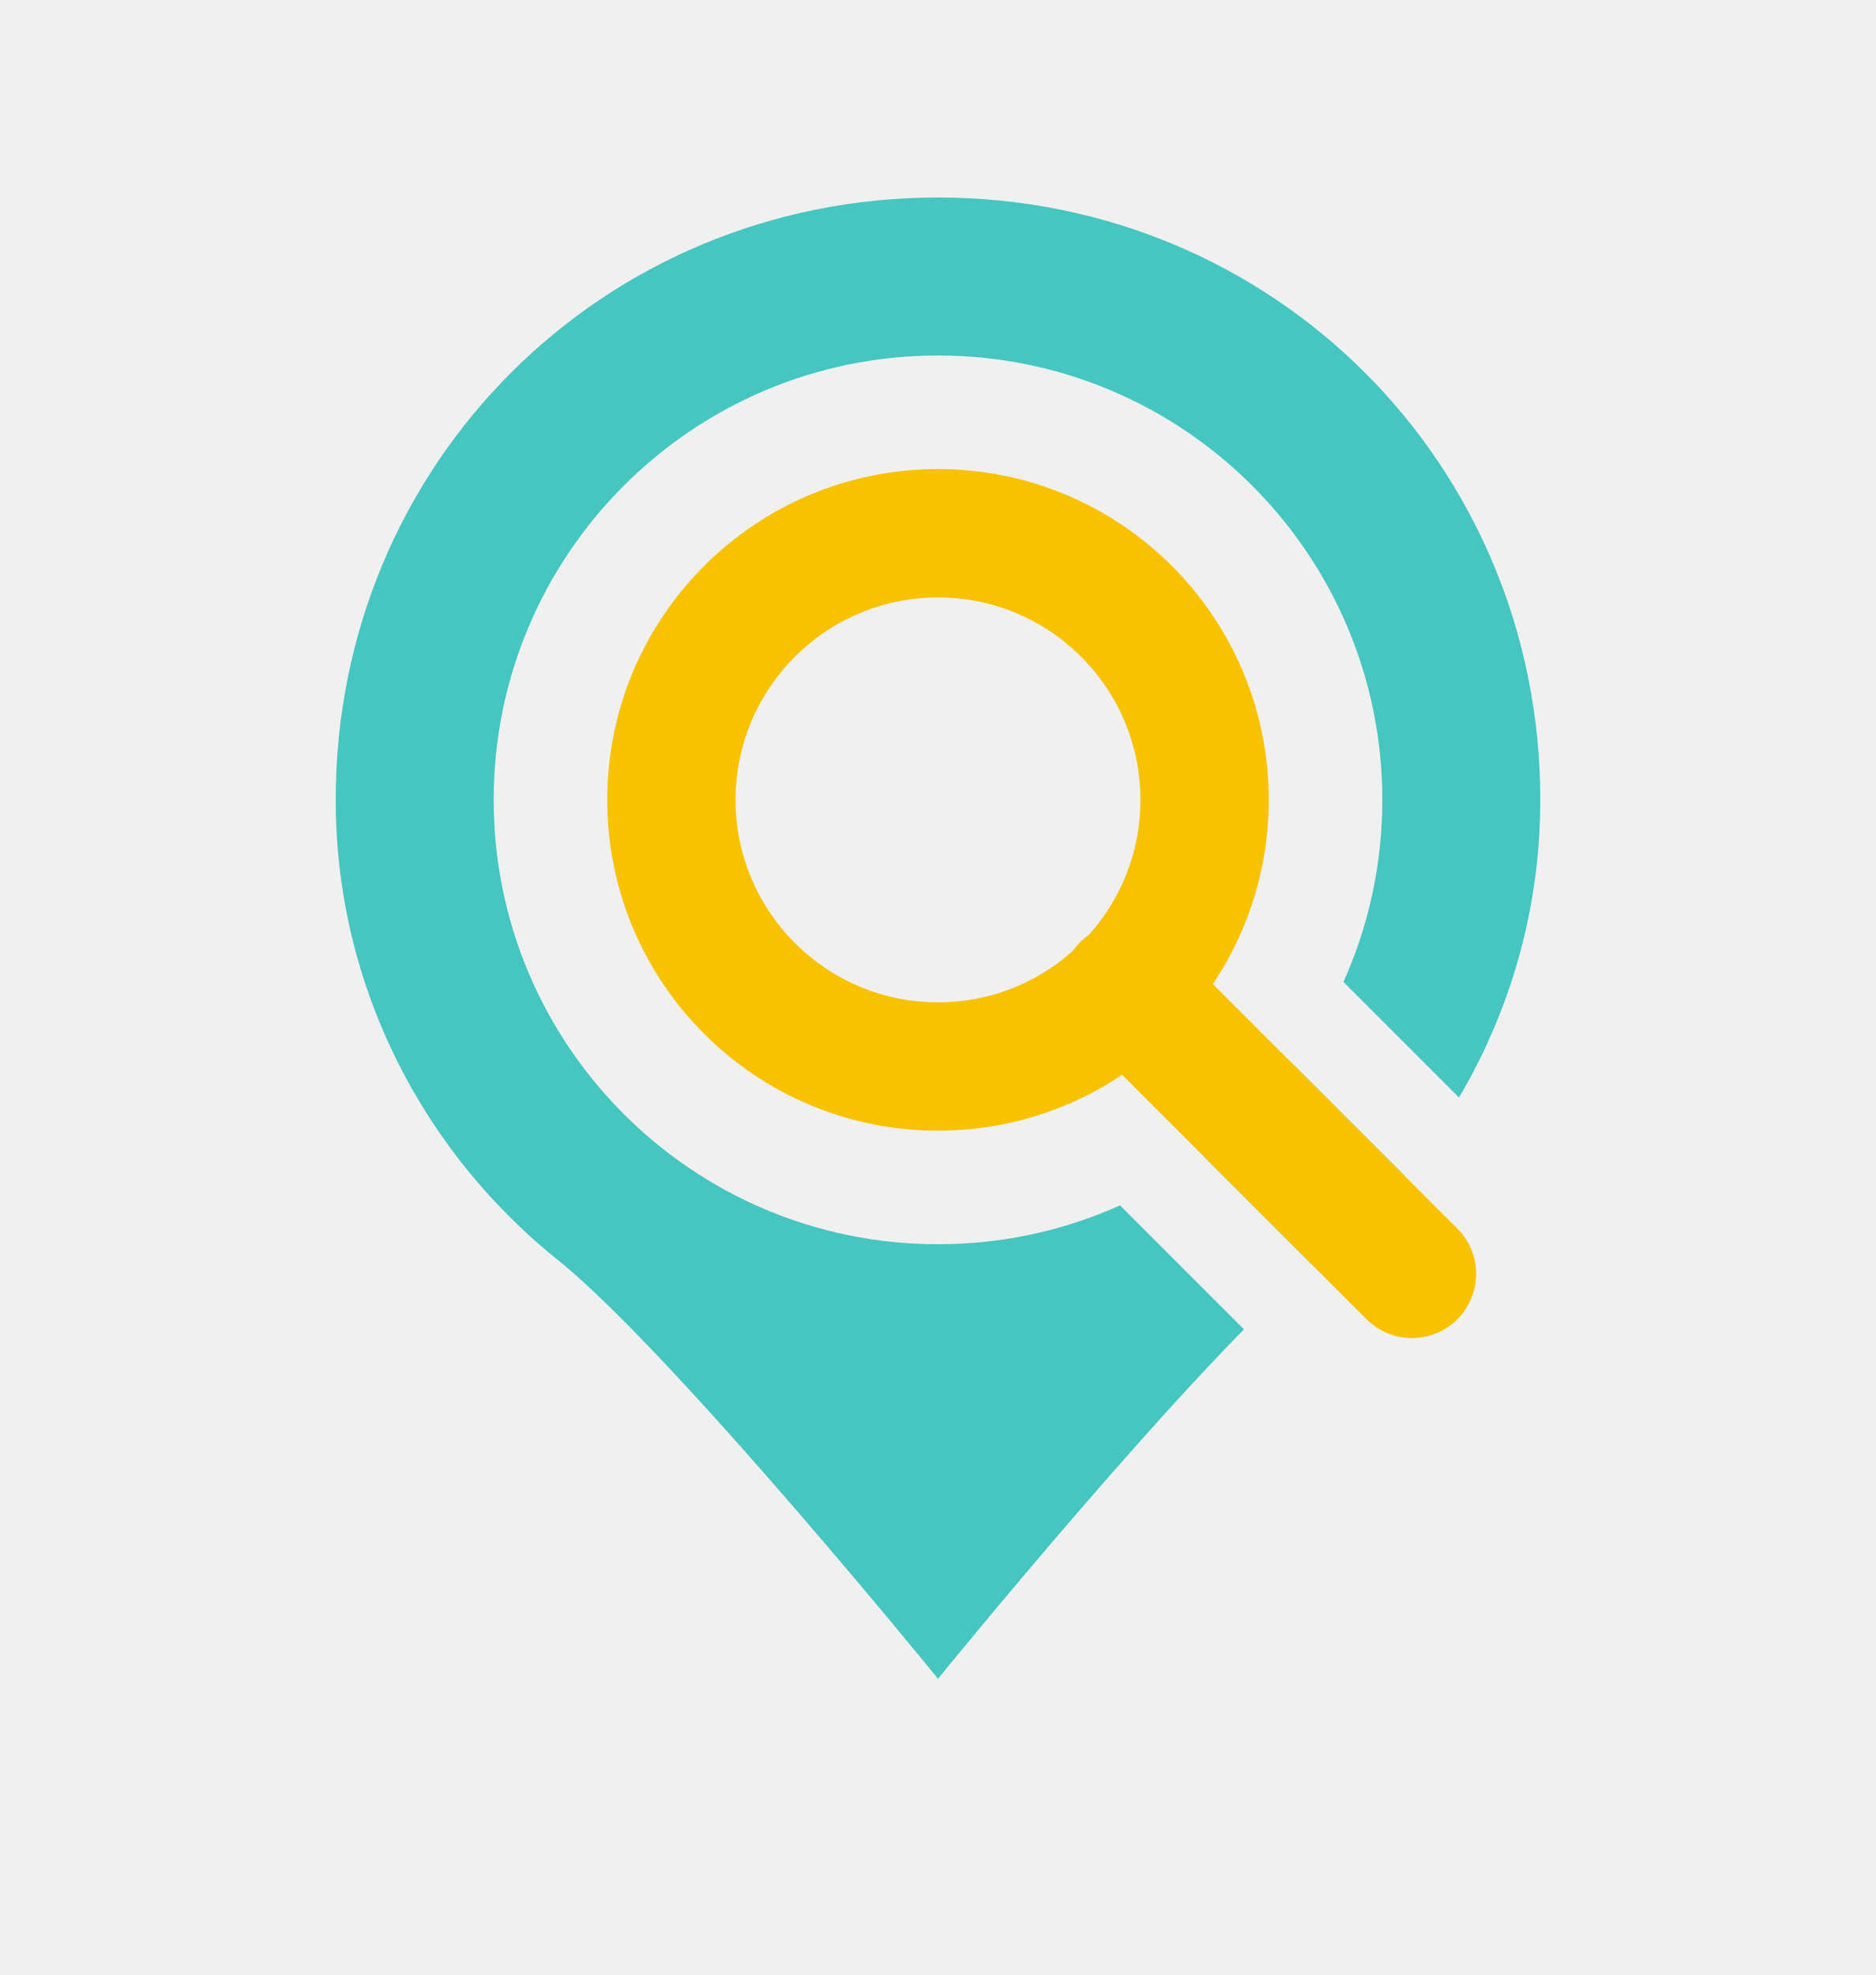
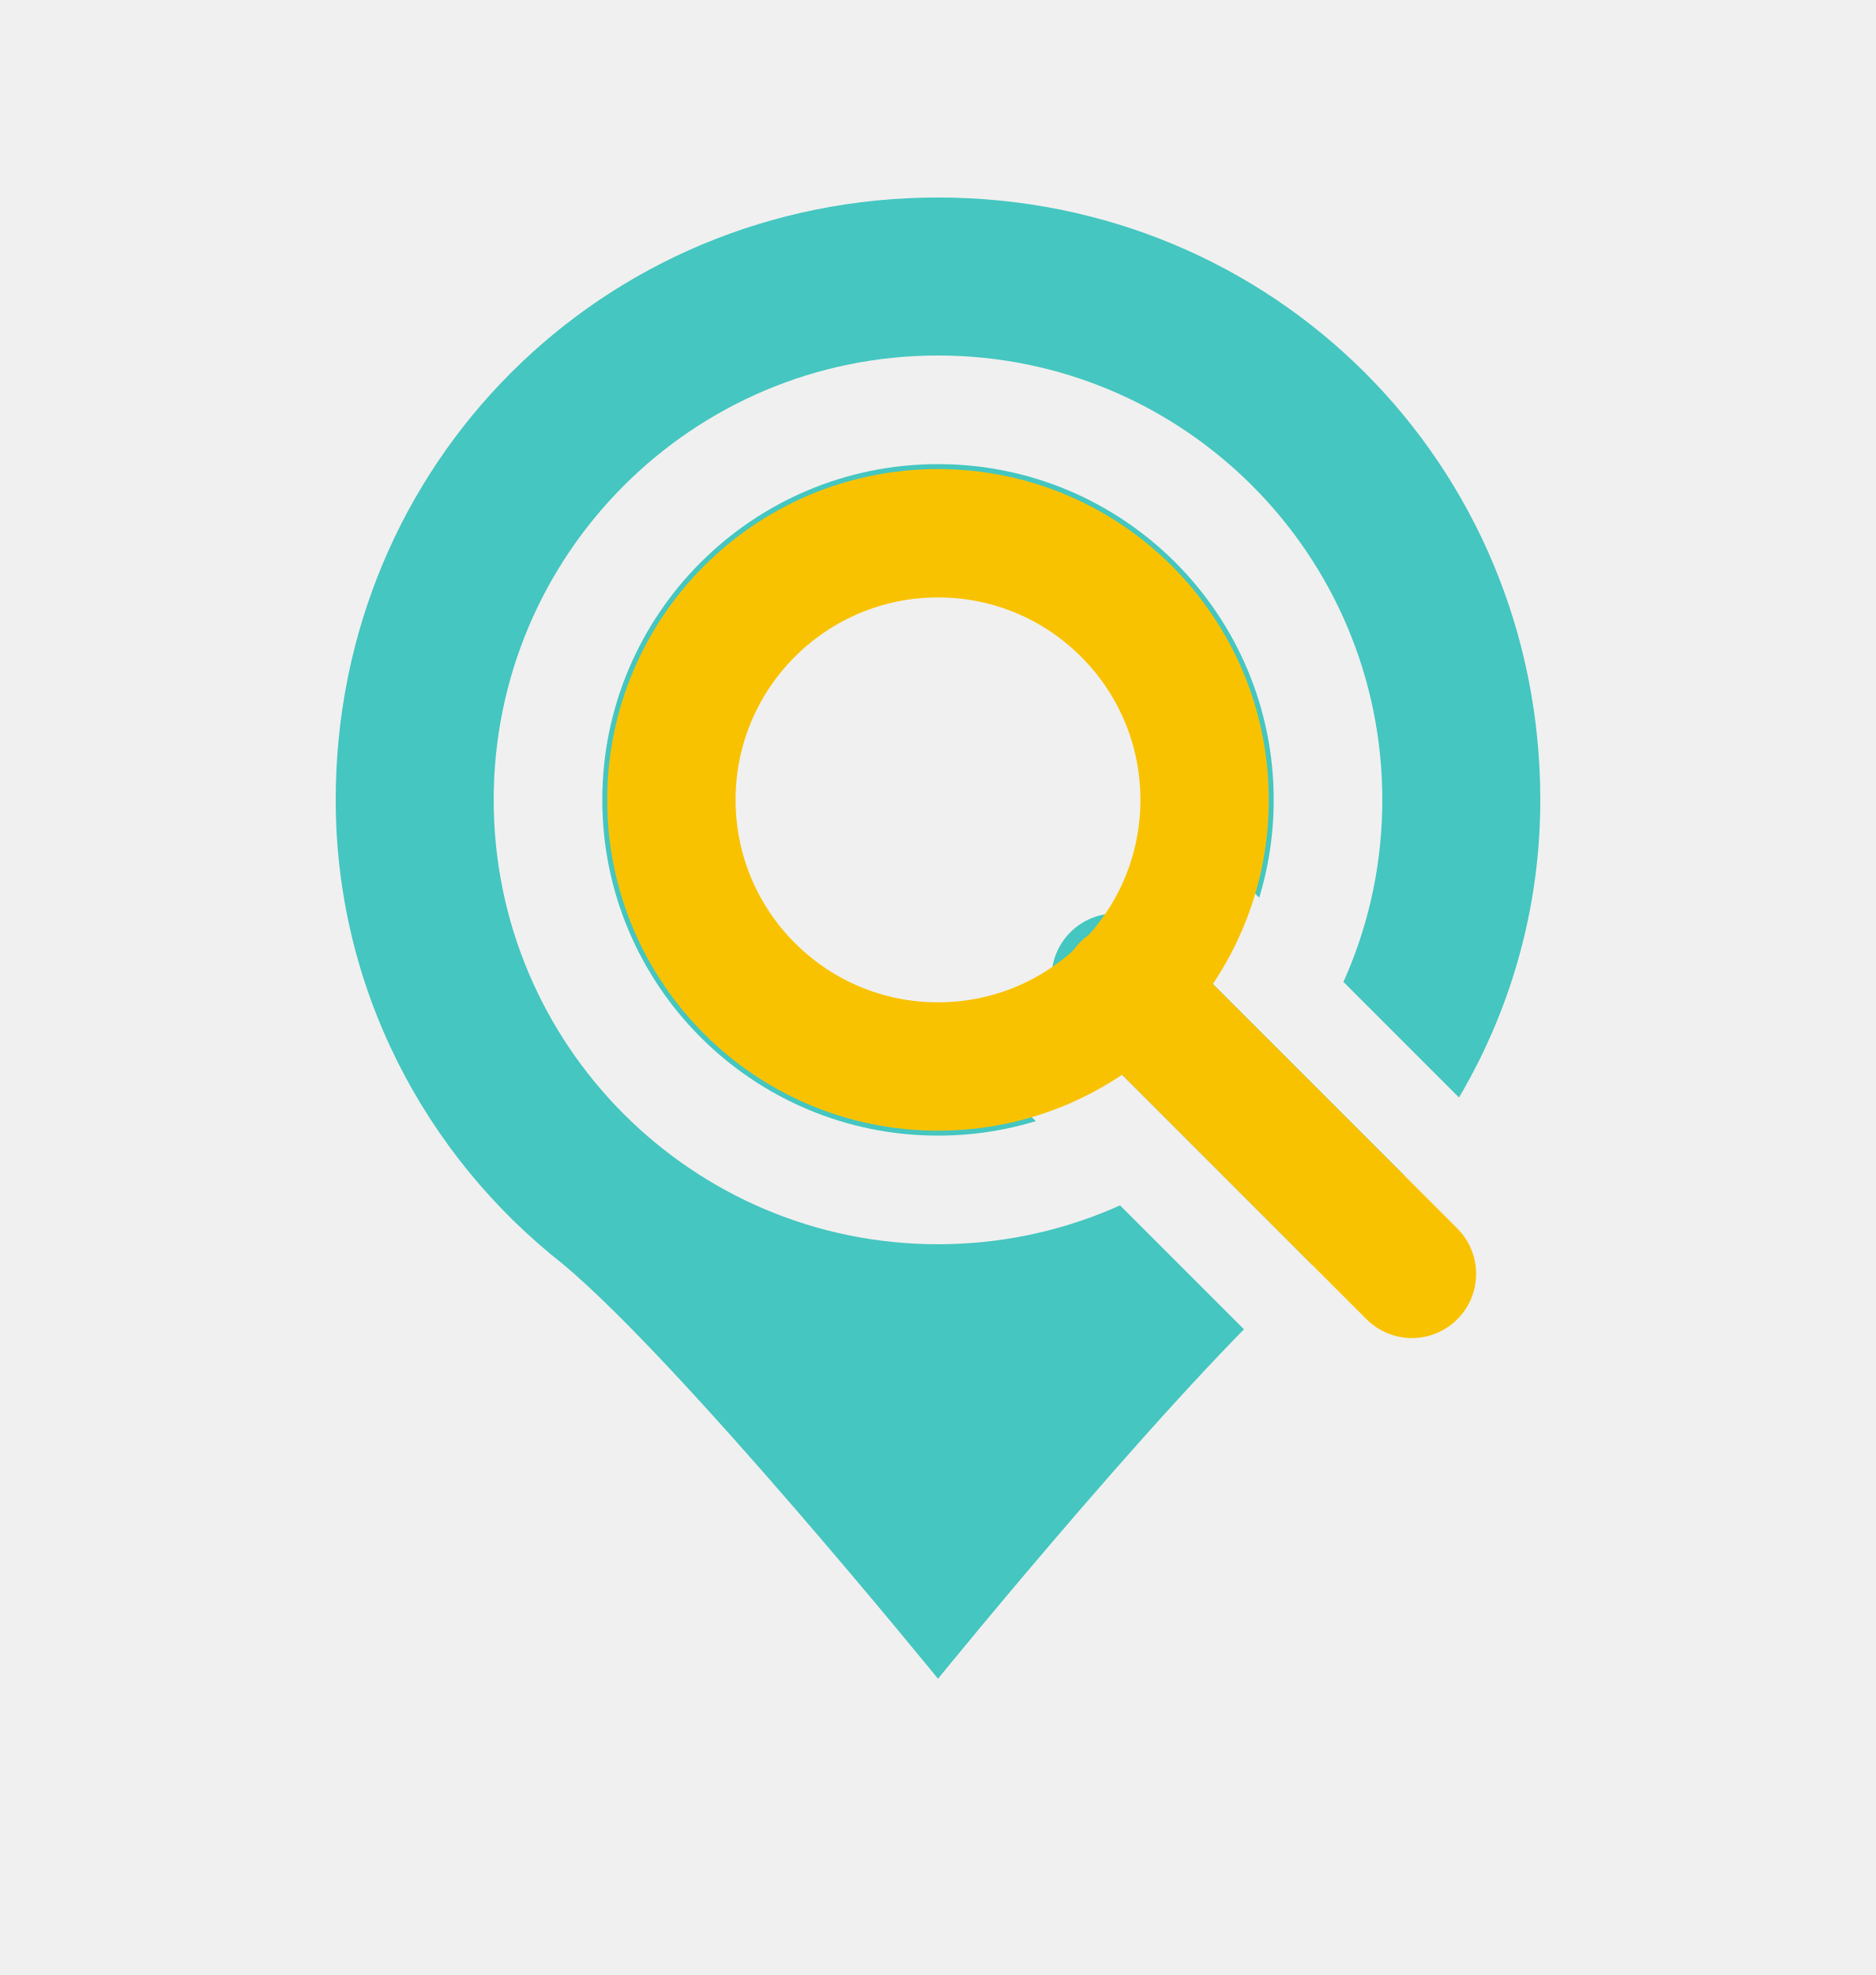
<svg xmlns="http://www.w3.org/2000/svg" viewBox="-20 -12 190 200">
  <defs>
-     <mask id="mangoCutIcon">
+     <mask id="m">
      <rect x="-20" y="-12" width="190" height="200" fill="white" />
+       <circle cx="75" cy="69" r="45" fill="black" />
+       <circle cx="75" cy="69" r="34" fill="white" />
+       <circle cx="75" cy="69" r="21" fill="black" />
      <line x1="91" y1="85" x2="132" y2="126" stroke="black" stroke-width="32" stroke-linecap="round" />
      <line x1="93" y1="87" x2="123" y2="117" stroke="white" stroke-width="13" stroke-linecap="round" />
    </mask>
  </defs>
-   <path fill-rule="evenodd" fill="#45C6C0" mask="url(#mangoCutIcon)" d="     M 75 8     C 41 8 14 35 14 69     C 14 88 23 105 37 116     C 49 126 75 158 75 158     C 75 158 101 126 113 116     C 127 105 136 88 136 69     C 136 35 109 8 75 8 Z      M 30 69     A 45 45 0 0 1 120 69     A 45 45 0 0 1 30 69 Z   " />
+   <path fill="#45C6C0" mask="url(#m)" d="     M 75 8     C 41 8 14 35 14 69     C 14 88 23 105 37 116     C 49 126 75 158 75 158     C 75 158 101 126 113 116     C 127 105 136 88 136 69     C 136 35 109 8 75 8 Z   " />
  <circle cx="75" cy="69" r="27" fill="none" stroke="#F9C200" stroke-width="13" />
  <line x1="94" y1="88" x2="123" y2="117" stroke="#F9C200" stroke-width="13" stroke-linecap="round" />
</svg>
